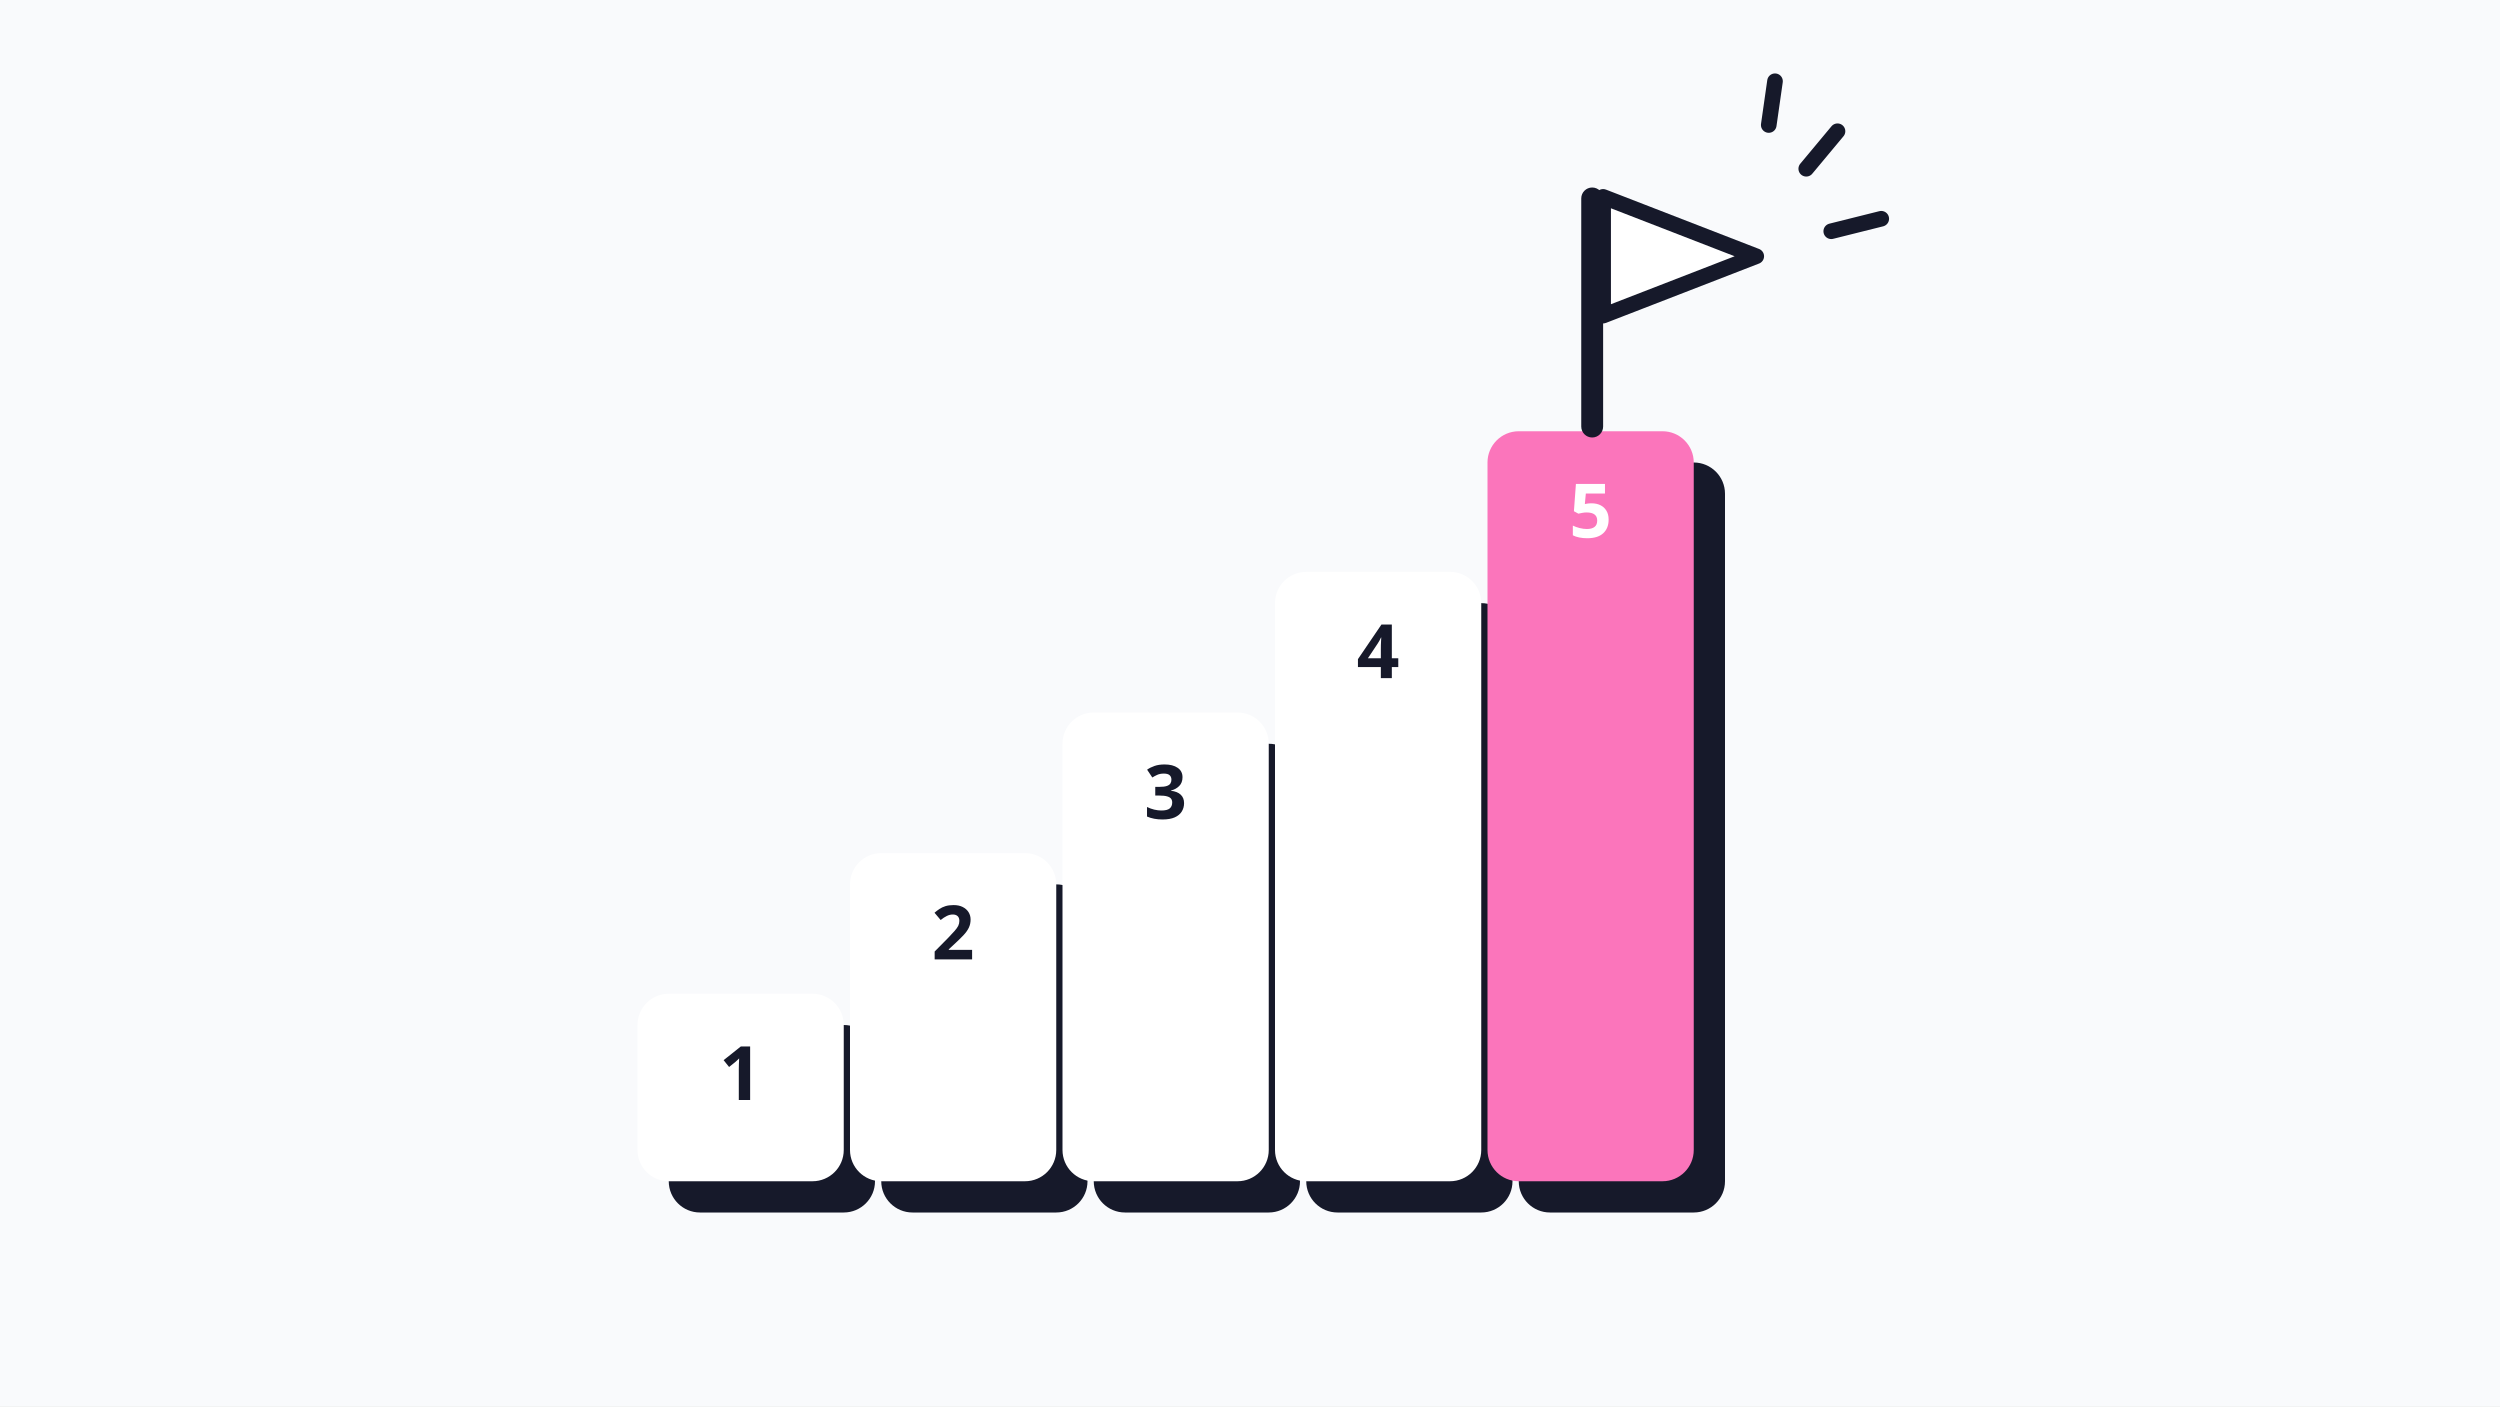
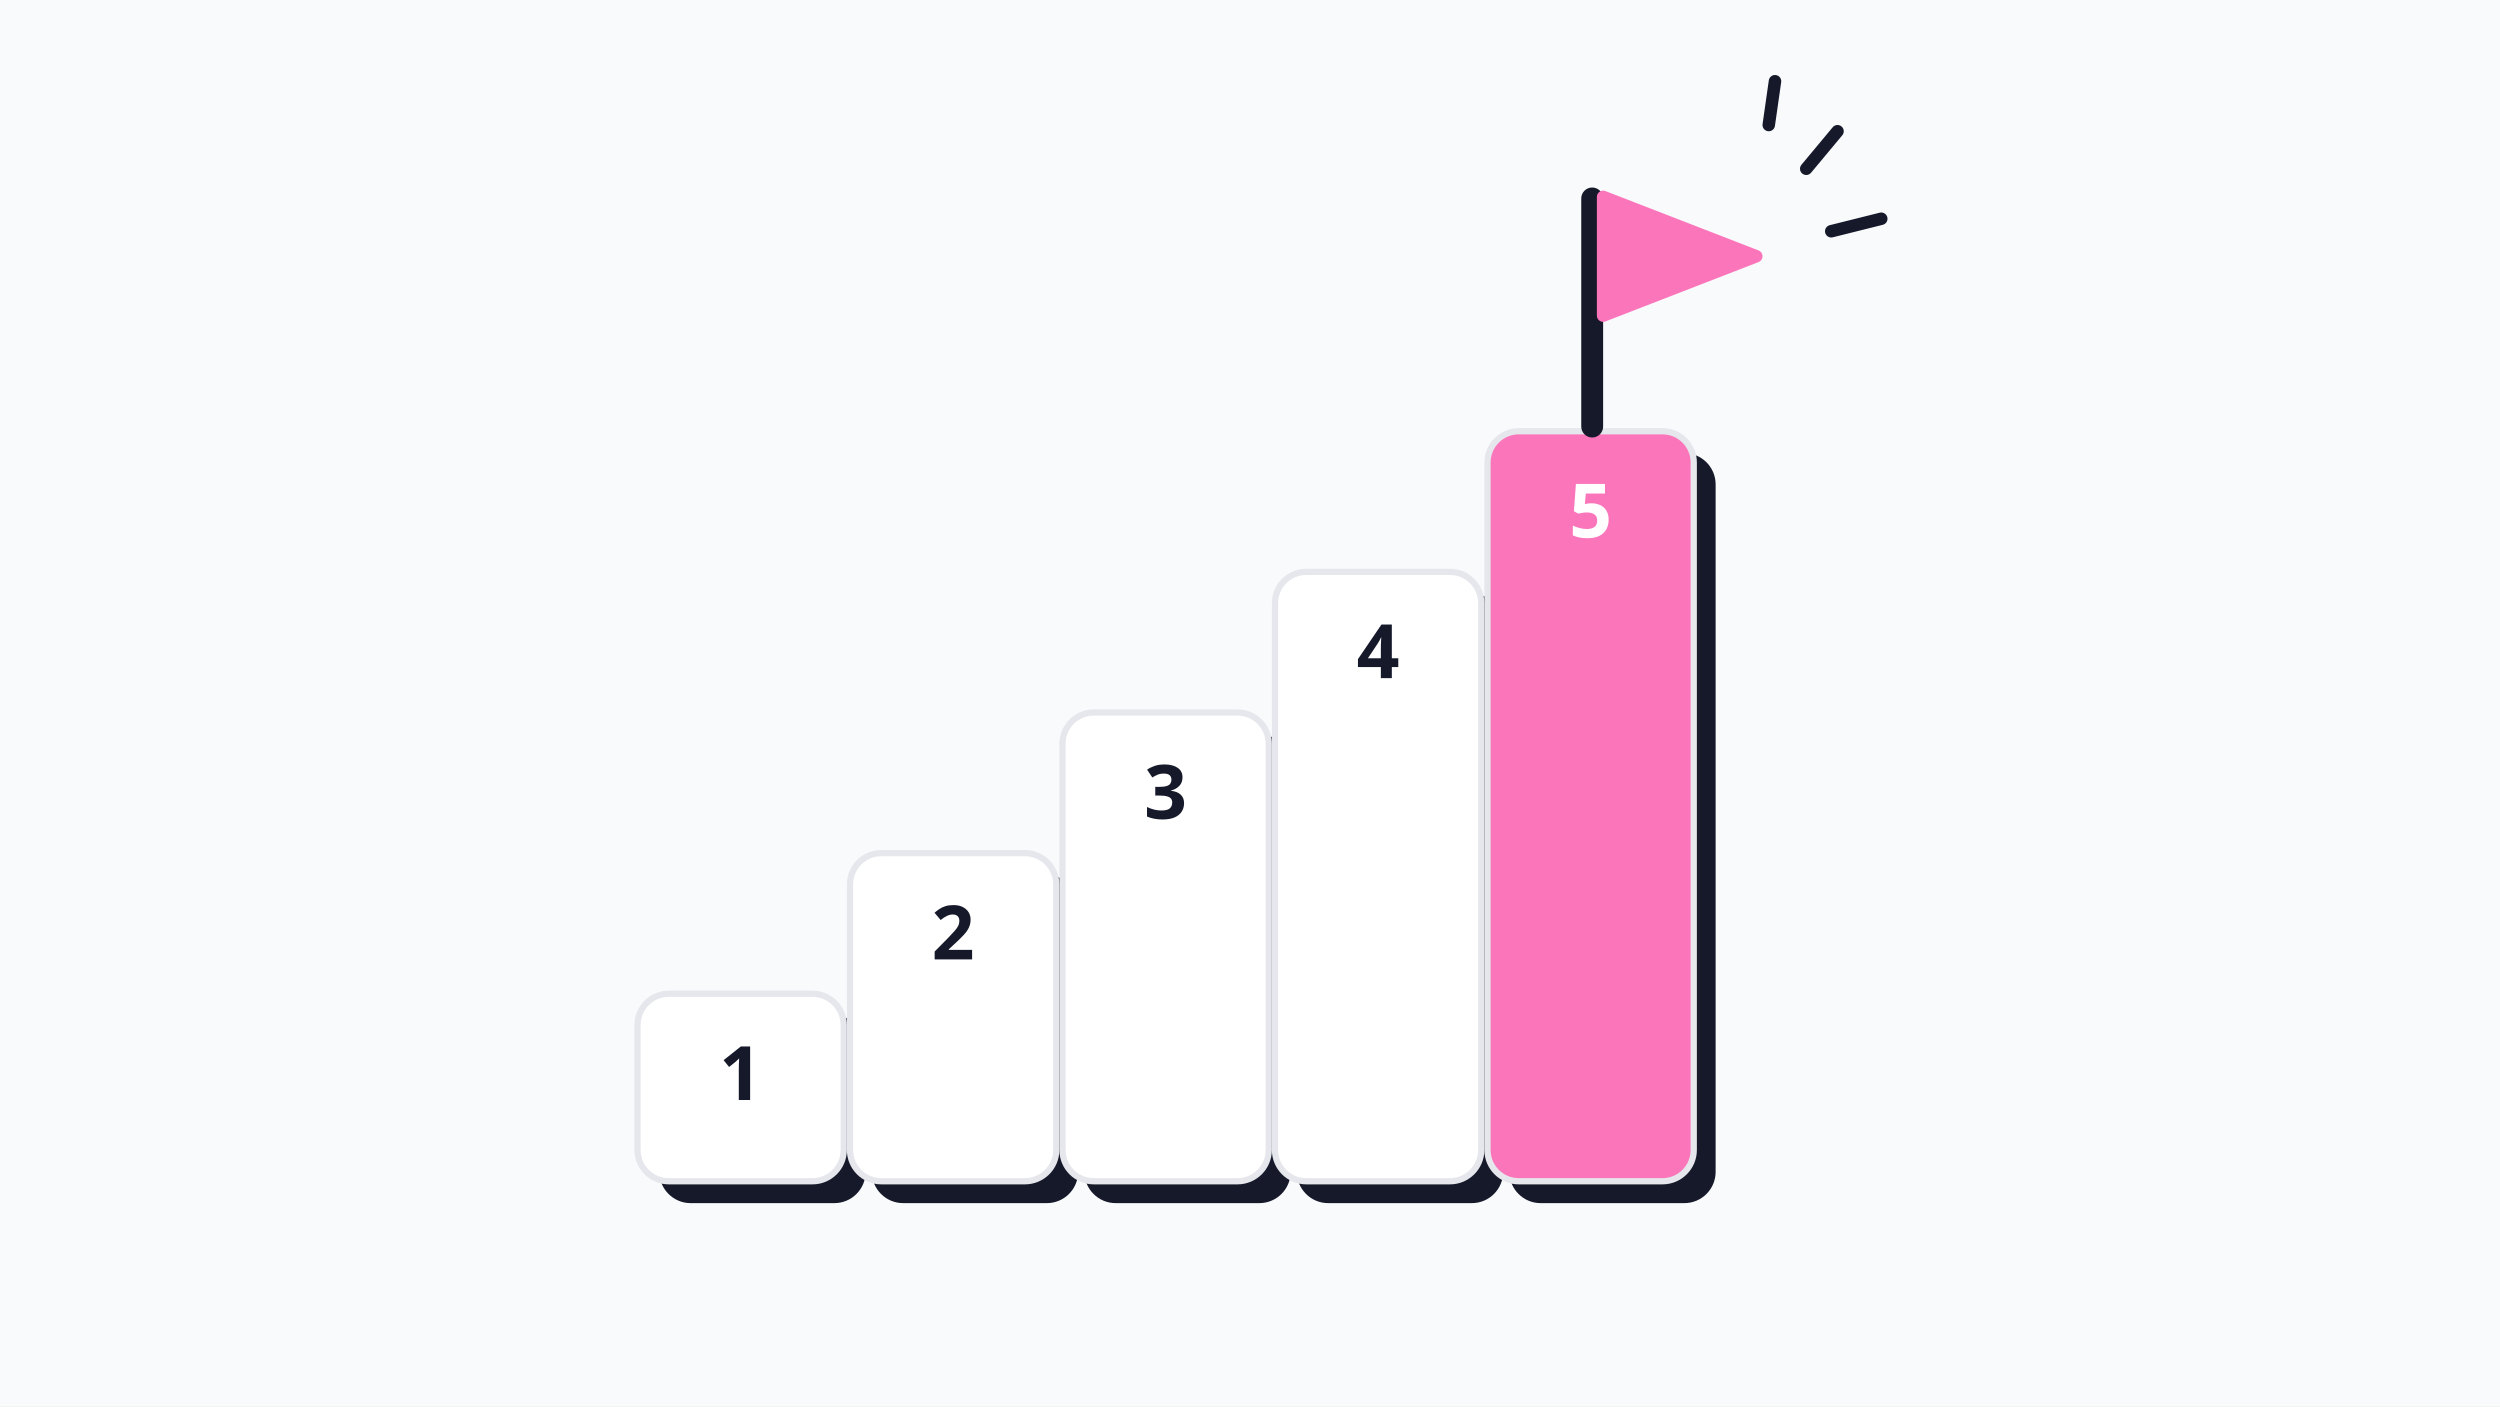
<svg xmlns="http://www.w3.org/2000/svg" viewBox="0 0 800 450" font-family="Pretendard, 'Apple SD Gothic Neo', 'Noto Sans KR', sans-serif">
  <rect width="800" height="450" fill="#F9FAFC" />
  <g transform="translate(-26 8)">
    <g fill="#16192A">
-       <rect x="240" y="320" width="66" height="60" rx="10" />
-       <rect x="308" y="275" width="66" height="105" rx="10" />
-       <rect x="376" y="230" width="66" height="150" rx="10" />
-       <rect x="444" y="185" width="66" height="195" rx="10" />
-       <rect x="512" y="140" width="66" height="240" rx="10" />
+       <rect x="237" y="317" width="66" height="60" rx="10" />
+       <rect x="305" y="272" width="66" height="105" rx="10" />
+       <rect x="373" y="227" width="66" height="150" rx="10" />
+       <rect x="441" y="182" width="66" height="195" rx="10" />
+       <rect x="509" y="137" width="66" height="240" rx="10" />
    </g>
-     <g fill="#FFFFFF">
+     <g fill="#FFFFFF" stroke="#E6E7EC" stroke-width="2">
      <rect x="230" y="310" width="66" height="60" rx="10" />
      <rect x="298" y="265" width="66" height="105" rx="10" />
      <rect x="366" y="220" width="66" height="150" rx="10" />
      <rect x="434" y="175" width="66" height="195" rx="10" />
      <rect x="502" y="130" width="66" height="240" rx="10" fill="#FB75BB" />
    </g>
    <g font-size="24" font-weight="700" text-anchor="middle" fill="#16192A">
      <text x="263" y="344">1</text>
      <text x="331" y="299">2</text>
      <text x="399" y="254">3</text>
      <text x="467" y="209">4</text>
      <text x="535" y="164" fill="#FFFFFF">5</text>
    </g>
    <rect x="532" y="52" width="7" height="80" rx="3.5" fill="#16192A" />
-     <path d="M539 55 L588 74 L539 93 Z" fill="#FFFFFF" stroke="#16192A" stroke-width="5" stroke-linejoin="round" />
-     <g stroke="#16192A" stroke-width="5" stroke-linecap="round">
+     <path d="M539 55 L588 74 L539 93 Z" fill="#FB75BB" stroke="#FB75BB" stroke-width="4" stroke-linejoin="round" />
+     <g stroke="#16192A" stroke-width="4" stroke-linecap="round">
      <line x1="604" y1="46" x2="614" y2="34" />
      <line x1="612" y1="66" x2="628" y2="62" />
      <line x1="592" y1="32" x2="594" y2="18" />
    </g>
  </g>
</svg>
